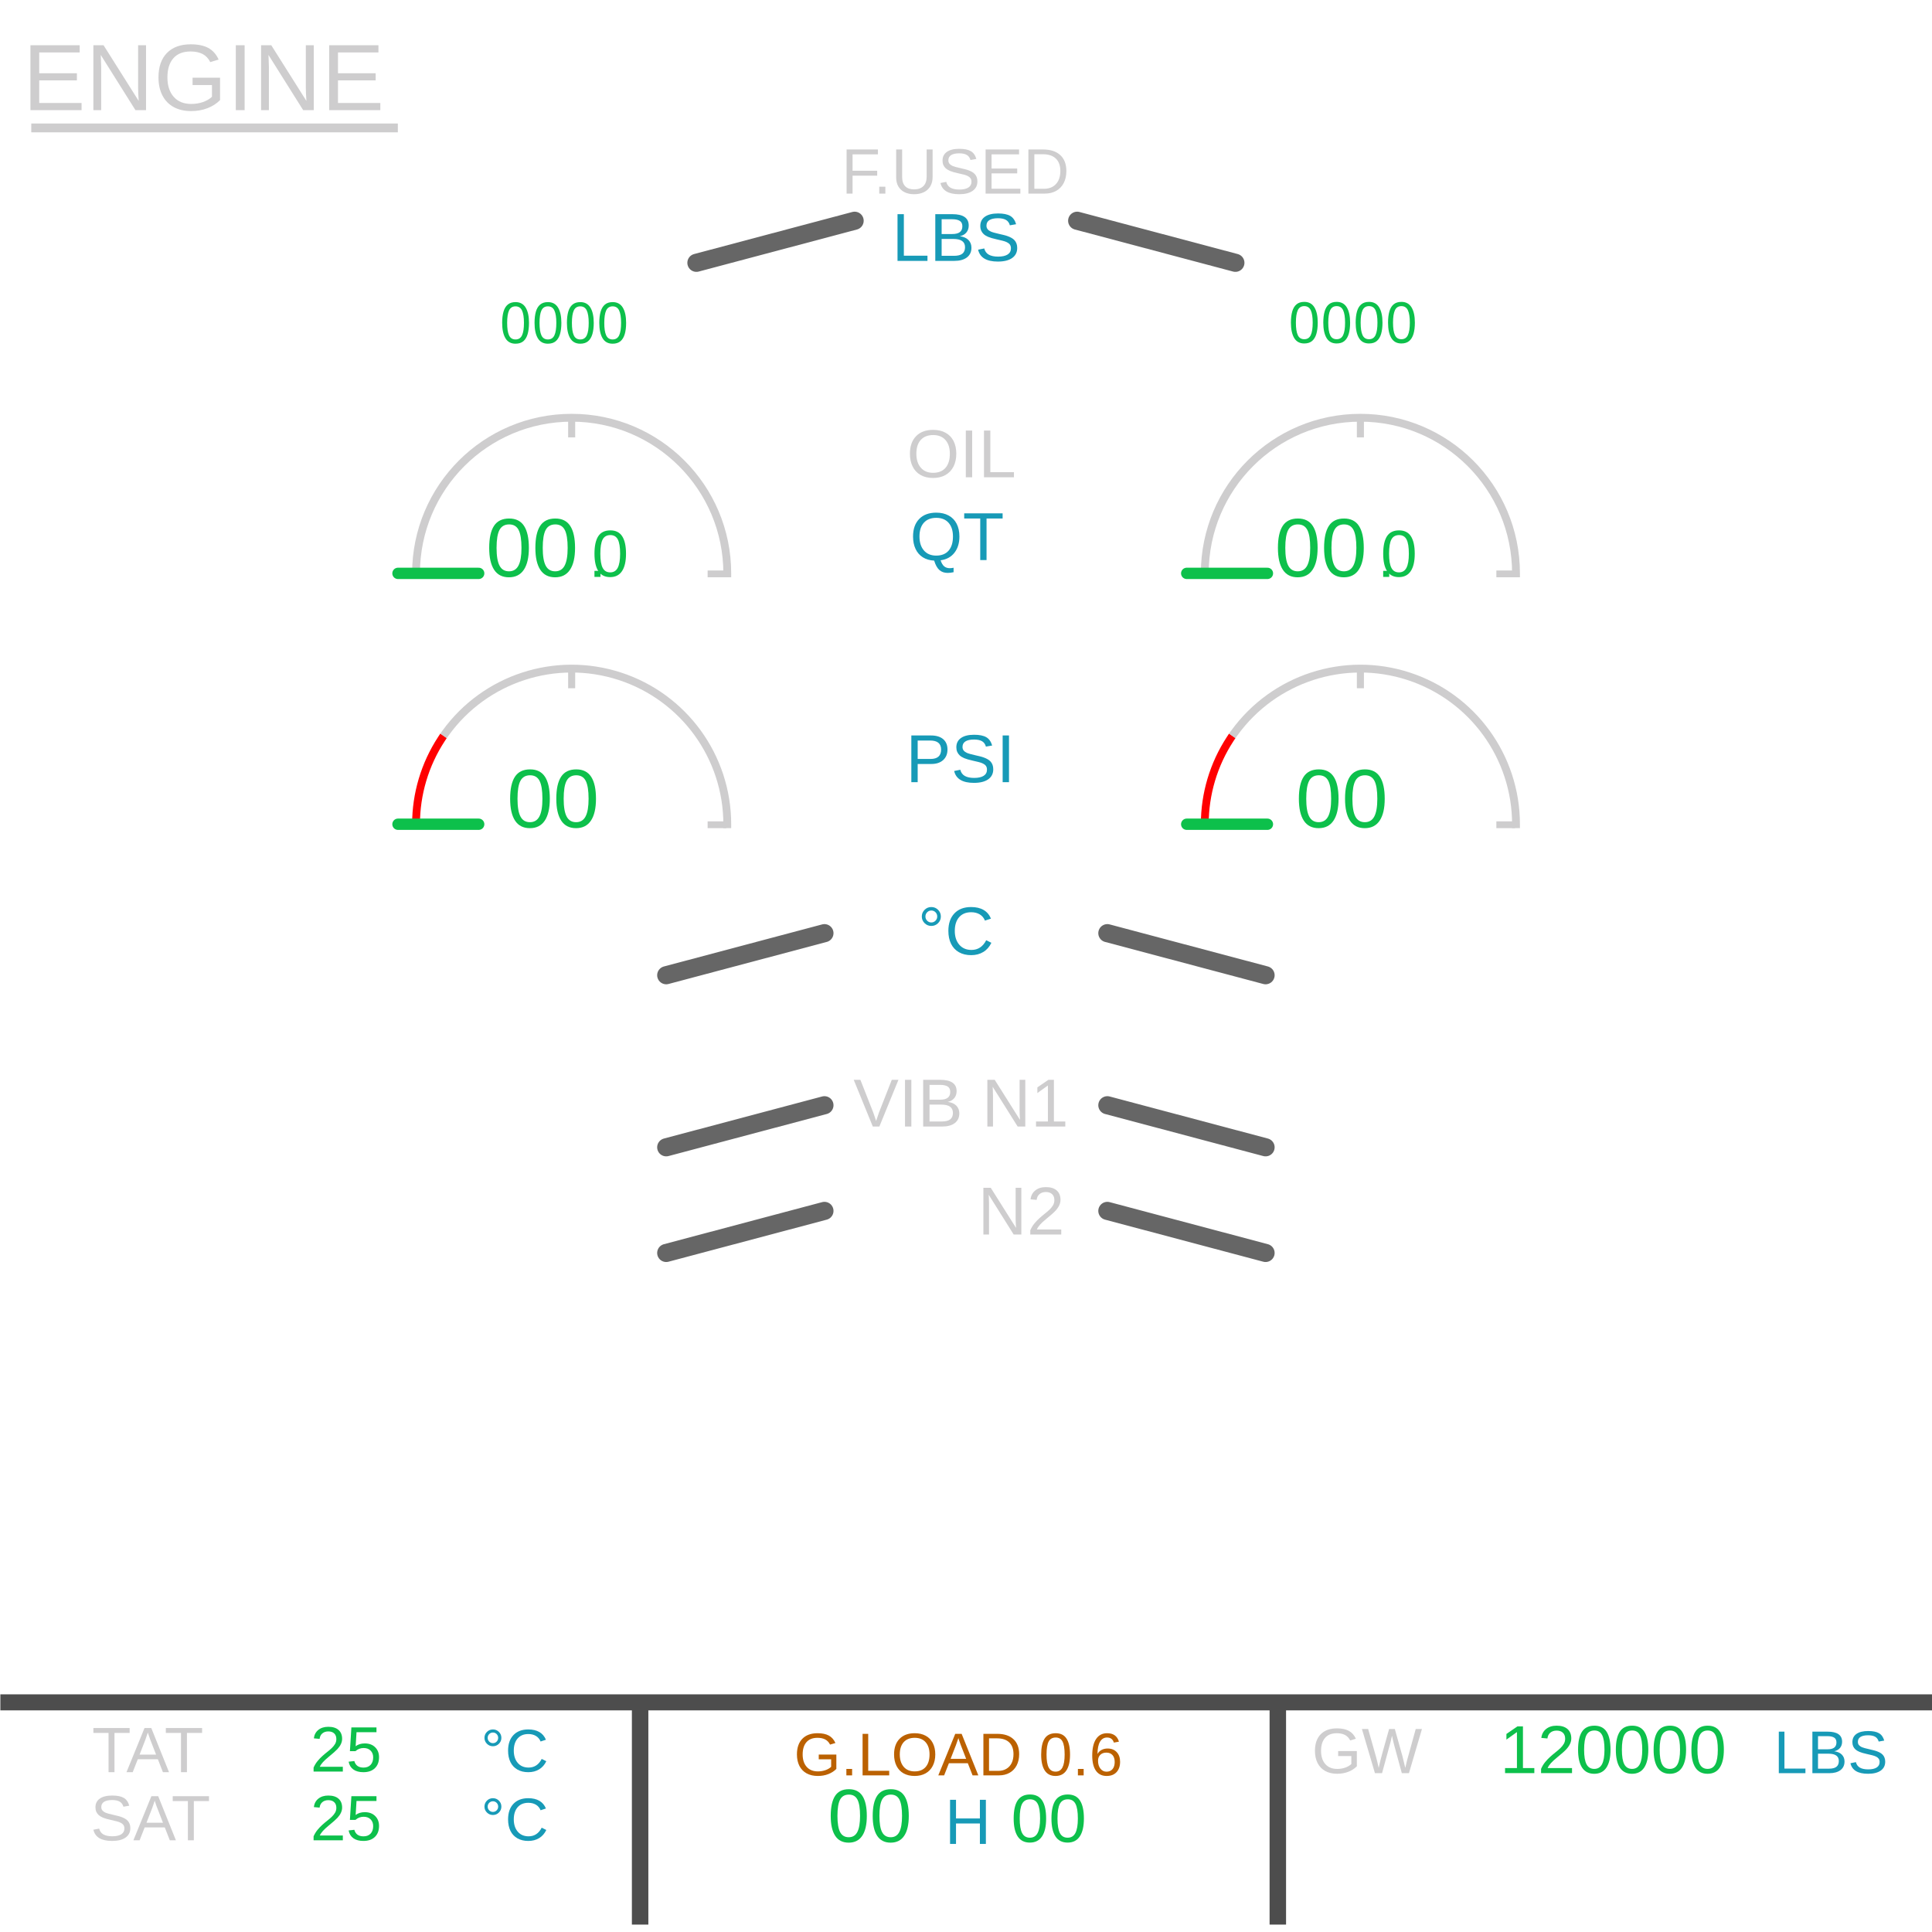
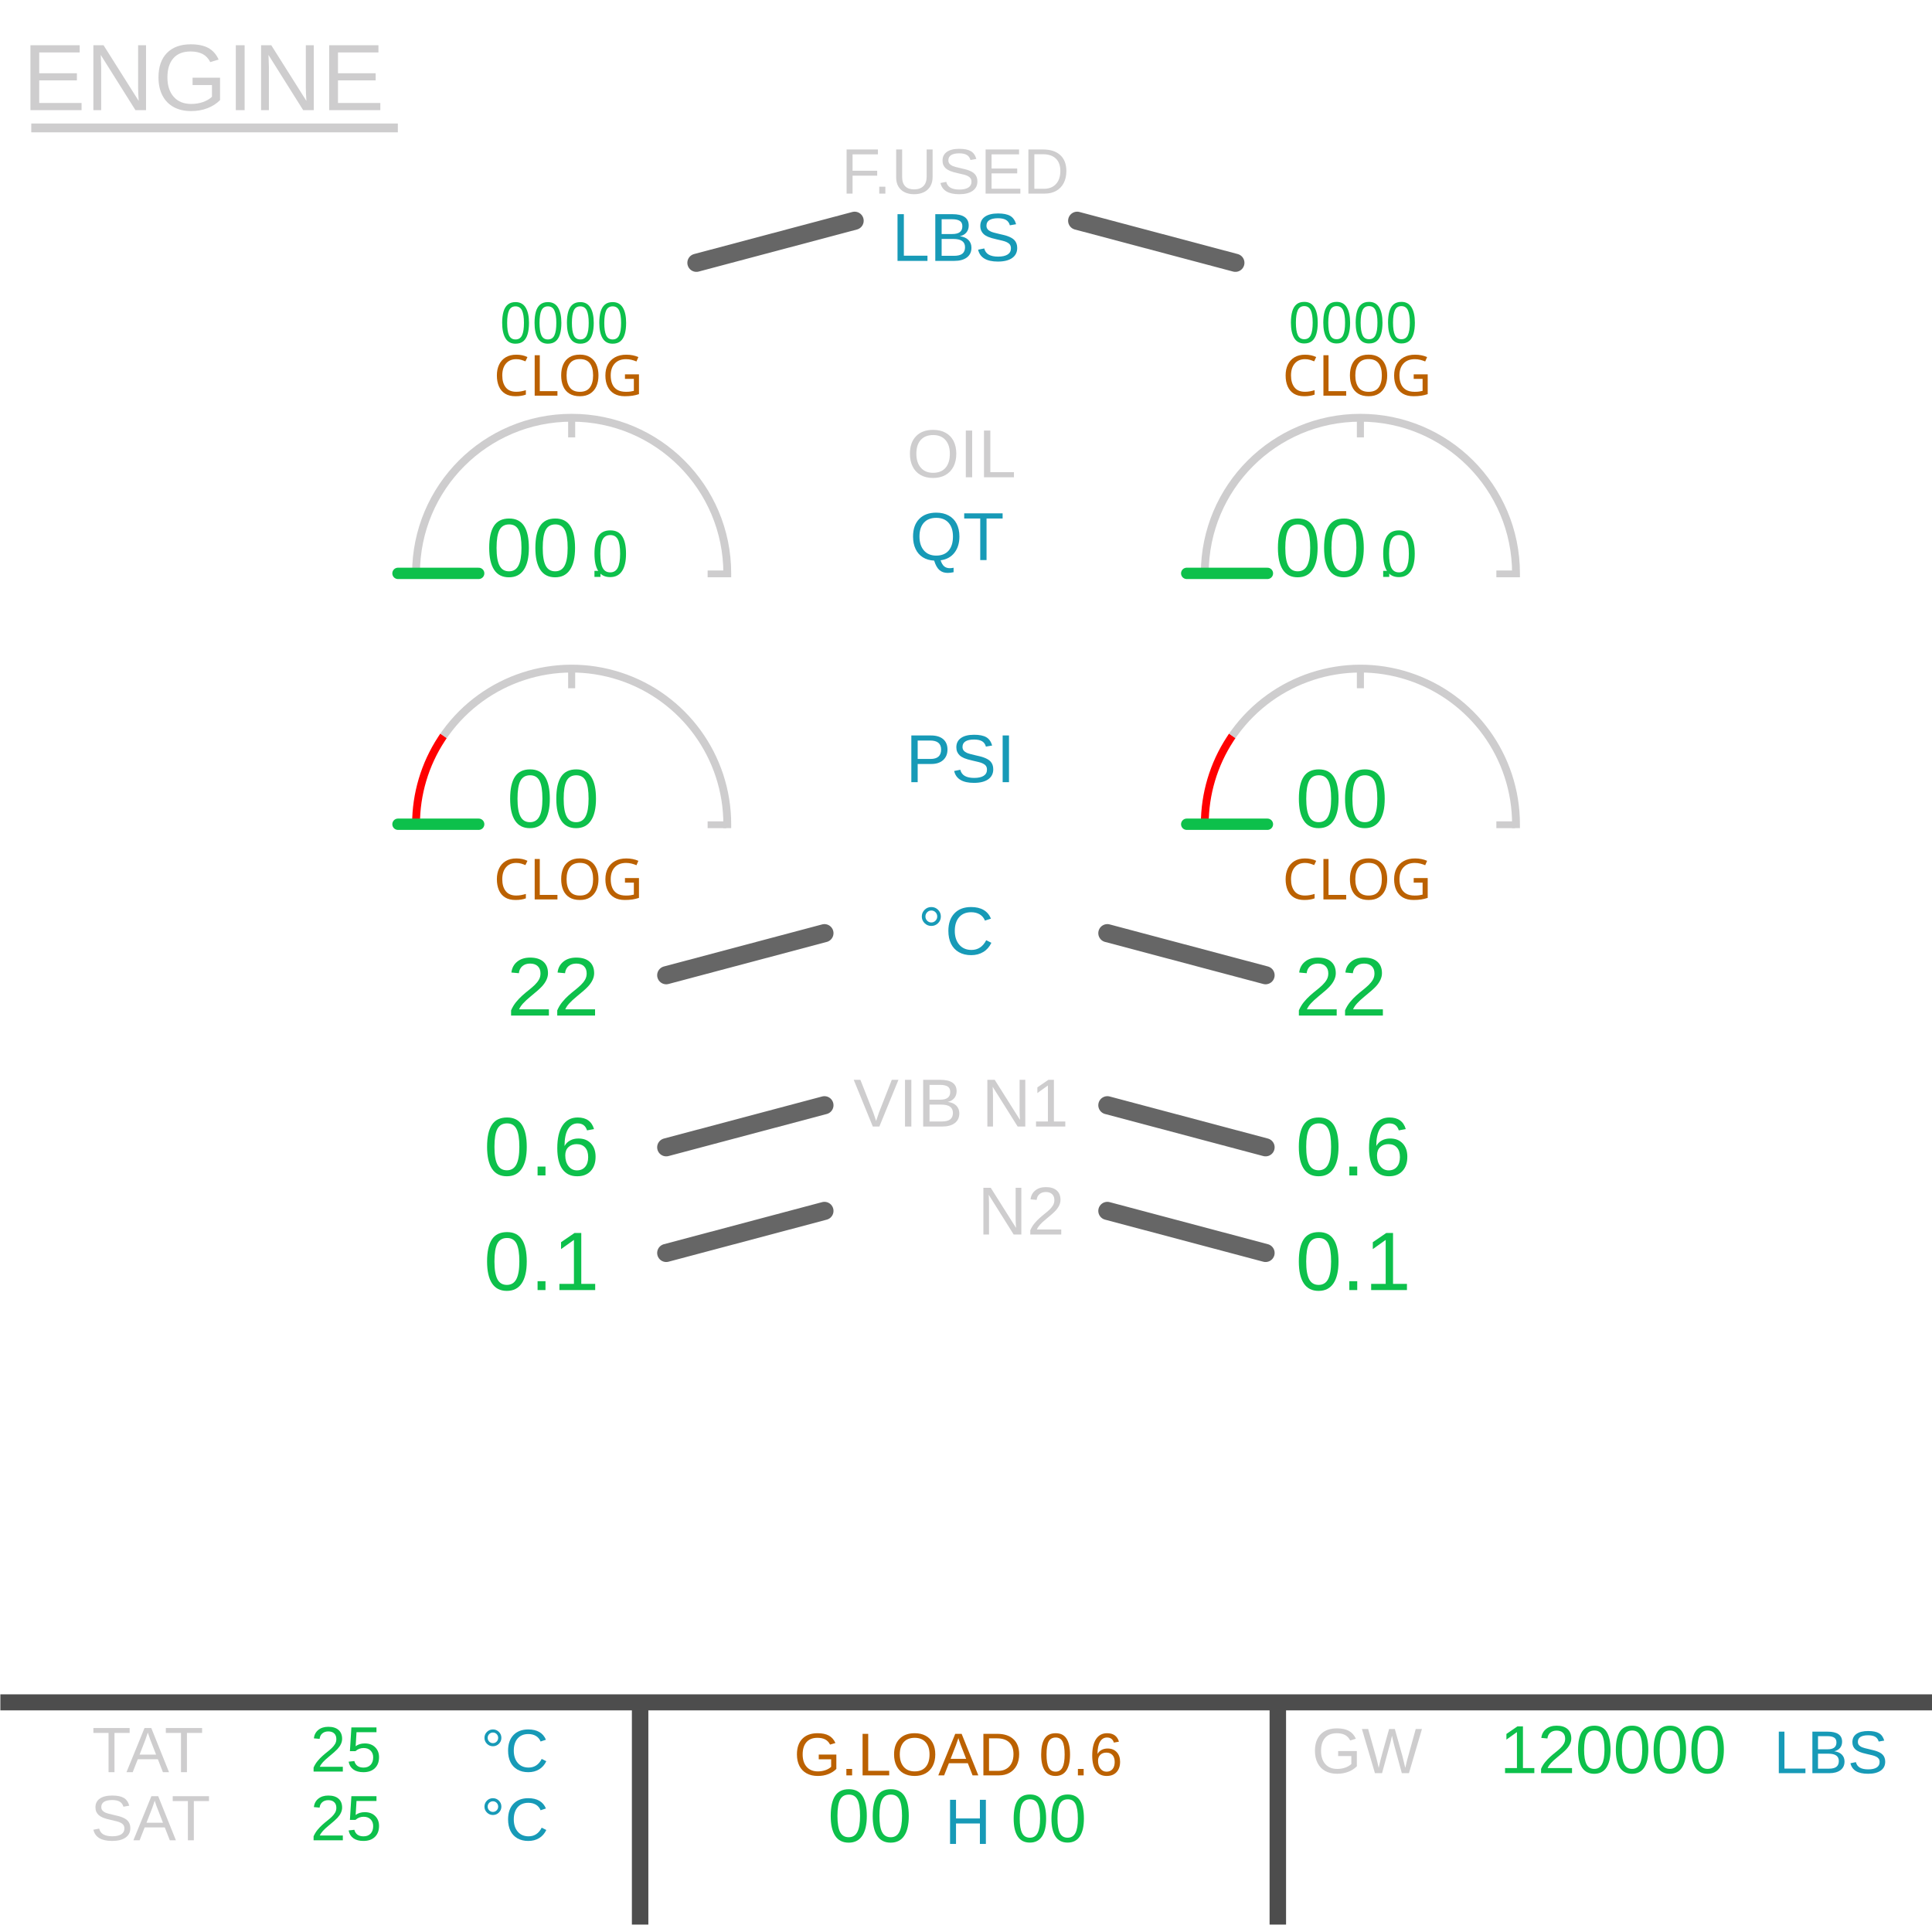
<svg xmlns="http://www.w3.org/2000/svg" width="1024pt" height="1024pt" viewBox="0 0 1024 1024" version="1.1" id="svg2">
  <defs id="defs373" />
  <g id="g913">
    <rect y="898.036" x="0.192" height="8.497" width="1023.902" id="rect3952" style="fill:#4d4d4d;fill-opacity:1" />
    <rect y="902.733" x="334.912" height="117.34" width="8.725" id="rect3956" style="fill:#4d4d4d;fill-opacity:1" />
    <rect style="fill:#4d4d4d;fill-opacity:1" id="rect4168" width="8.725" height="117.34" x="672.912" y="902.733" />
  </g>
  <text xml:space="preserve" style="font-style:normal;font-weight:normal;line-height:0%;font-family:'Liberation Sans';letter-spacing:0px;word-spacing:0px;fill:#179ab7;fill-opacity:1;stroke:none;stroke-width:1px;stroke-linecap:butt;stroke-linejoin:miter;stroke-opacity:1" x="500.752" y="977.318" id="text6232">
    <tspan id="tspan3726-1-4-5-7" x="500.752" y="977.318" style="font-style:normal;font-variant:normal;font-weight:normal;font-stretch:normal;font-size:34px;line-height:1.25;font-family:'Liberation Sans';-inkscape-font-specification:'Liberation Sans';fill:#179ab7;fill-opacity:1">H</tspan>
  </text>
  <text xml:space="preserve" style="font-style:normal;font-weight:normal;line-height:0%;font-family:'Liberation Sans';letter-spacing:0px;word-spacing:0px;fill:#179ab7;fill-opacity:1;stroke:none;stroke-width:1px;stroke-linecap:butt;stroke-linejoin:miter;stroke-opacity:1" x="254.868" y="938.986" id="text6233">
    <tspan id="tspan3726-1-4-5-3" x="254.868" y="938.986" style="font-style:normal;font-variant:normal;font-weight:normal;font-stretch:normal;font-size:32px;line-height:1.25;font-family:'Liberation Sans';-inkscape-font-specification:'Liberation Sans';fill:#179ab7;fill-opacity:1">°C</tspan>
  </text>
  <text xml:space="preserve" style="font-style:normal;font-weight:normal;line-height:0%;font-family:'Liberation Sans';letter-spacing:0px;word-spacing:0px;fill:#179ab7;fill-opacity:1;stroke:none;stroke-width:1px;stroke-linecap:butt;stroke-linejoin:miter;stroke-opacity:1" x="940.18" y="939.824" id="GW-weight-unit">
    <tspan id="tspan3726-1-4-5-7-7" x="940.18" y="939.824" style="font-style:normal;font-variant:normal;font-weight:normal;font-stretch:normal;font-size:32px;line-height:1.25;font-family:'Liberation Sans';-inkscape-font-specification:'Liberation Sans';fill:#179ab7;fill-opacity:1">LBS</tspan>
  </text>
  <text xml:space="preserve" style="font-style:normal;font-weight:normal;line-height:0%;font-family:'Liberation Sans';letter-spacing:0px;word-spacing:0px;fill:#000000;fill-opacity:1;stroke:none;stroke-width:1px;stroke-linecap:butt;stroke-linejoin:miter;stroke-opacity:1" x="695.25" y="939.804" id="text3912">
    <tspan id="tspan3914" x="695.25" y="939.804" style="font-style:normal;font-variant:normal;font-weight:normal;font-stretch:normal;font-size:34px;line-height:1.25;font-family:'Liberation Sans';-inkscape-font-specification:'Liberation Sans';fill:#cecdce">GW</tspan>
  </text>
  <text xml:space="preserve" style="font-style:normal;font-weight:normal;line-height:0%;font-family:'Liberation Sans';letter-spacing:0px;word-spacing:0px;fill:#000000;fill-opacity:1;stroke:none;stroke-width:1px;stroke-linecap:butt;stroke-linejoin:miter;stroke-opacity:1" x="48.732" y="939.298" id="text6235">
    <tspan id="tspan3914-9" x="48.732" y="939.298" style="font-style:normal;font-variant:normal;font-weight:normal;font-stretch:normal;font-size:34px;line-height:1.25;font-family:'Liberation Sans';-inkscape-font-specification:'Liberation Sans';fill:#cecdce">TAT</tspan>
  </text>
  <text xml:space="preserve" style="font-style:normal;font-weight:normal;line-height:0%;font-family:'Liberation Sans';letter-spacing:0px;word-spacing:0px;fill:#000000;fill-opacity:1;stroke:none;stroke-width:1px;stroke-linecap:butt;stroke-linejoin:miter;stroke-opacity:1" x="47.952" y="975.403" id="text6236">
    <tspan id="tspan3914-9-4" x="47.952" y="975.403" style="font-style:normal;font-variant:normal;font-weight:normal;font-stretch:normal;font-size:34px;line-height:1.25;font-family:'Liberation Sans';-inkscape-font-specification:'Liberation Sans';fill:#cecdce">SAT</tspan>
  </text>
  <text xml:space="preserve" style="font-style:normal;font-weight:normal;line-height:0%;font-family:'Liberation Sans';text-align:end;letter-spacing:0px;word-spacing:0px;text-anchor:end;fill:#000000;fill-opacity:1;stroke:none;stroke-width:1px;stroke-linecap:butt;stroke-linejoin:miter;stroke-opacity:1" x="212.326" y="938.966" id="TAT">
    <tspan id="tspan5151-5-7-1" x="212.326" y="938.966" style="font-style:normal;font-variant:normal;font-weight:normal;font-stretch:normal;font-size:34px;line-height:1.25;font-family:'Liberation Sans';-inkscape-font-specification:'Liberation Sans';text-align:end;text-anchor:end;fill:#0dc04b">25</tspan>
  </text>
  <text xml:space="preserve" style="font-style:normal;font-weight:normal;line-height:0%;font-family:'Liberation Sans';text-align:end;letter-spacing:0px;word-spacing:0px;text-anchor:end;fill:#000000;fill-opacity:1;stroke:none;stroke-width:1px;stroke-linecap:butt;stroke-linejoin:miter;stroke-opacity:1" x="212.326" y="975.404" id="SAT">
    <tspan id="tspan5151-5-7-1-0" x="212.326" y="975.404" style="font-style:normal;font-variant:normal;font-weight:normal;font-stretch:normal;font-size:34px;line-height:1.25;font-family:'Liberation Sans';-inkscape-font-specification:'Liberation Sans';text-align:end;text-anchor:end;fill:#0dc04b">25</tspan>
  </text>
  <text xml:space="preserve" style="font-style:normal;font-weight:normal;line-height:0%;font-family:'Liberation Sans';text-align:end;letter-spacing:0px;word-spacing:0px;text-anchor:end;fill:#000000;fill-opacity:1;stroke:none;stroke-width:1px;stroke-linecap:butt;stroke-linejoin:miter;stroke-opacity:1" x="925.09" y="939.785" id="GW">
    <tspan id="tspan5151-5-7-1-9" x="925.09" y="939.785" style="font-style:normal;font-variant:normal;font-weight:normal;font-stretch:normal;font-size:36px;line-height:1.25;font-family:'Liberation Sans';-inkscape-font-specification:'Liberation Sans';text-align:end;text-anchor:end;fill:#0dc04b">120000</tspan>
  </text>
  <text id="text4170" y="975.424" x="254.868" style="font-style:normal;font-weight:normal;line-height:0%;font-family:'Liberation Sans';letter-spacing:0px;word-spacing:0px;fill:#179ab7;fill-opacity:1;stroke:none;stroke-width:1px;stroke-linecap:butt;stroke-linejoin:miter;stroke-opacity:1" xml:space="preserve">
    <tspan style="font-style:normal;font-variant:normal;font-weight:normal;font-stretch:normal;font-size:32px;line-height:1.25;font-family:'Liberation Sans';-inkscape-font-specification:'Liberation Sans';fill:#179ab7;fill-opacity:1" y="975.424" x="254.868" id="tspan4172">°C</tspan>
  </text>
  <text id="UTCh" y="976.252" x="465.991" style="font-style:normal;font-weight:normal;line-height:0%;font-family:'Liberation Sans';text-align:center;letter-spacing:0px;word-spacing:0px;text-anchor:middle;fill:#000000;fill-opacity:1;stroke:none;stroke-width:1px;stroke-linecap:butt;stroke-linejoin:miter;stroke-opacity:1" xml:space="preserve">
    <tspan style="font-style:normal;font-variant:normal;font-weight:normal;font-stretch:normal;font-size:40px;line-height:1.25;font-family:'Liberation Sans';-inkscape-font-specification:'Liberation Sans';text-align:center;text-anchor:middle;fill:#0dc04b" y="976.252" x="465.991" id="tspan4176">00</tspan>
  </text>
  <text xml:space="preserve" style="font-style:normal;font-weight:normal;line-height:0%;font-family:'Liberation Sans';text-align:center;letter-spacing:0px;word-spacing:0px;text-anchor:middle;fill:#000000;fill-opacity:1;stroke:none;stroke-width:1px;stroke-linecap:butt;stroke-linejoin:miter;stroke-opacity:1" x="560.885" y="976.252" id="UTCm">
    <tspan id="tspan4180" x="560.885" y="976.252" style="font-style:normal;font-variant:normal;font-weight:normal;font-stretch:normal;font-size:36px;line-height:1.25;font-family:'Liberation Sans';-inkscape-font-specification:'Liberation Sans';text-align:center;text-anchor:middle;fill:#0dc04b">00</tspan>
  </text>
  <text xml:space="preserve" style="font-style:normal;font-weight:normal;line-height:0%;font-family:'Liberation Sans';text-align:center;letter-spacing:0px;word-spacing:0px;text-anchor:middle;fill:#000000;fill-opacity:1;stroke:none;stroke-width:1px;stroke-linecap:butt;stroke-linejoin:miter;stroke-opacity:1" x="512.932" y="940.985" id="GLoad">
    <tspan id="tspan861" x="512.932" y="940.985" style="font-style:normal;font-variant:normal;font-weight:normal;font-stretch:normal;font-size:32px;line-height:1.25;font-family:'Liberation Sans';-inkscape-font-specification:'Liberation Sans';text-align:center;text-anchor:middle;fill:#bb6100;fill-opacity:1">G.LOAD 0.6</tspan>
  </text>
  <text xml:space="preserve" style="font-style:normal;font-weight:normal;line-height:0%;font-family:'Liberation Sans';letter-spacing:0px;word-spacing:0px;fill:#000000;fill-opacity:1;stroke:none;stroke-width:1px;stroke-linecap:butt;stroke-linejoin:miter;stroke-opacity:1" x="112.878" y="58.393" id="PageTitleENG">
    <tspan id="tspan3716" x="112.878" y="58.393" style="font-style:normal;font-variant:normal;font-weight:normal;font-stretch:normal;font-size:50px;line-height:1.25;font-family:'Liberation Sans';-inkscape-font-specification:'Liberation Sans';text-align:center;text-anchor:middle;fill:#cecdce">ENGINE</tspan>
  </text>
  <rect style="fill:#cecdce;fill-opacity:1" id="PageTitleENG2" width="194.295" height="4.678" x="16.575" y="65.461" />
  <text xml:space="preserve" style="font-style:normal;font-weight:normal;line-height:0%;font-family:'Liberation Sans';letter-spacing:0px;word-spacing:0px;fill:#000000;fill-opacity:1;stroke:none;stroke-width:1px;stroke-linecap:butt;stroke-linejoin:miter;stroke-opacity:1" x="511.372" y="102.61" id="text3720">
    <tspan id="tspan3722" x="511.372" y="102.61" style="font-style:normal;font-variant:normal;font-weight:normal;font-stretch:normal;font-size:34px;line-height:1.25;font-family:'Liberation Sans';-inkscape-font-specification:'Liberation Sans';text-align:center;text-anchor:middle;fill:#cecdce">F.USED</tspan>
  </text>
  <text xml:space="preserve" style="font-style:normal;font-weight:normal;line-height:0%;font-family:'Liberation Sans';letter-spacing:0px;word-spacing:0px;fill:#179ab7;fill-opacity:1;stroke:none;stroke-width:1px;stroke-linecap:butt;stroke-linejoin:miter;stroke-opacity:1" x="511.772" y="138.278" id="Fused-weight-unit">
    <tspan id="tspan3734" x="511.772" y="138.278" style="font-style:normal;font-variant:normal;font-weight:normal;font-stretch:normal;font-size:36px;line-height:1.25;font-family:'Liberation Sans';-inkscape-font-specification:'Liberation Sans';text-align:center;text-anchor:middle;fill:#179ab7;fill-opacity:1">LBS</tspan>
  </text>
  <text xml:space="preserve" style="font-style:normal;font-weight:normal;line-height:0%;font-family:'Liberation Sans';letter-spacing:0px;word-spacing:0px;fill:#179ab7;fill-opacity:1;stroke:none;stroke-width:1px;stroke-linecap:butt;stroke-linejoin:miter;stroke-opacity:1" x="486.434" y="505.889" id="text4945">
    <tspan id="tspan3726-1-4-5-3-5" x="486.434" y="505.889" style="font-style:normal;font-variant:normal;font-weight:normal;font-stretch:normal;font-size:36px;line-height:1.25;font-family:'Liberation Sans';-inkscape-font-specification:'Liberation Sans';fill:#179ab7;fill-opacity:1">°C</tspan>
  </text>
  <text xml:space="preserve" style="font-style:normal;font-weight:normal;line-height:0%;font-family:'Liberation Sans';letter-spacing:0px;word-spacing:0px;fill:#16699a;fill-opacity:1;stroke:none;stroke-width:1px;stroke-linecap:butt;stroke-linejoin:miter;stroke-opacity:1" x="514.361" y="597.088" id="text5432">
    <tspan id="tspan3726-1-4-5-3-5-2" x="514.361" y="597.088" style="font-style:normal;font-variant:normal;font-weight:normal;font-stretch:normal;font-size:36px;line-height:1.25;font-family:'Liberation Sans';-inkscape-font-specification:'Liberation Sans';text-align:center;text-anchor:middle;fill:#cecdce">VIB N1</tspan>
  </text>
  <text xml:space="preserve" style="font-style:normal;font-weight:normal;line-height:0%;font-family:'Liberation Sans';text-align:end;letter-spacing:0px;word-spacing:0px;text-anchor:end;fill:#000000;fill-opacity:1;stroke:none;stroke-width:1px;stroke-linecap:butt;stroke-linejoin:miter;stroke-opacity:1" x="546.273" y="654.329" id="text4425">
    <tspan id="tspan4427" x="546.273" y="654.329" style="font-size:36px;line-height:1.25;text-align:center;text-anchor:middle;fill:#cecdce">N2</tspan>
  </text>
  <text xml:space="preserve" style="font-style:normal;font-weight:normal;line-height:0%;font-family:'Liberation Sans';letter-spacing:0px;word-spacing:0px;fill:#179ab7;fill-opacity:1;stroke:none;stroke-width:1px;stroke-linecap:butt;stroke-linejoin:miter;stroke-opacity:1" x="480.076" y="414.577" id="text5112">
    <tspan id="tspan3726-1-4-5-3-5-9" x="480.076" y="414.577" style="font-style:normal;font-variant:normal;font-weight:normal;font-stretch:normal;font-size:36px;line-height:1.25;font-family:'Liberation Sans';-inkscape-font-specification:'Liberation Sans';fill:#179ab7;fill-opacity:1">PSI</tspan>
  </text>
-   <text xml:space="preserve" style="font-style:normal;font-weight:normal;line-height:0%;font-family:'Liberation Sans';letter-spacing:0px;word-spacing:0px;fill:#179ab7;fill-opacity:1;stroke:none;stroke-width:1px;stroke-linecap:butt;stroke-linejoin:miter;stroke-opacity:1" x="482.232" y="296.856" id="text4949">
+   <text xml:space="preserve" style="font-style:normal;font-weight:normal;line-height:0%;font-family:'Liberation Sans';letter-spacing:0px;word-spacing:0px;fill:#179ab7;fill-opacity:1;stroke:none;stroke-width:1px;stroke-linecap:butt;stroke-linejoin:miter;stroke-opacity:1" x="482.232" y="296.856" id="Fused-oil-unit">
    <tspan id="tspan3726-1-4-5-3-5-9-4" x="482.232" y="296.856" style="font-style:normal;font-variant:normal;font-weight:normal;font-stretch:normal;font-size:36px;line-height:1.25;font-family:'Liberation Sans';-inkscape-font-specification:'Liberation Sans';fill:#179ab7;fill-opacity:1">QT</tspan>
  </text>
  <text xml:space="preserve" style="font-style:normal;font-weight:normal;line-height:0%;font-family:'Liberation Sans';text-align:center;letter-spacing:0px;word-spacing:0px;text-anchor:middle;fill:#000000;fill-opacity:1;stroke:none;stroke-width:1px;stroke-linecap:butt;stroke-linejoin:miter;stroke-opacity:1" x="500" y="284" id="text4476">
-     <tspan id="tspan4478" x="505.625" y="284" style="font-size:32px;line-height:1.25"> </tspan>
+     <tspan id="tspan4478" x="504.438" y="284" style="font-size:32px;line-height:1.25"> </tspan>
  </text>
  <text xml:space="preserve" style="font-style:normal;font-weight:normal;line-height:0%;font-family:'Liberation Sans';letter-spacing:0px;word-spacing:0px;fill:#16699a;fill-opacity:1;stroke:none;stroke-width:1px;stroke-linecap:butt;stroke-linejoin:miter;stroke-opacity:1" x="480.577" y="252.976" id="text5116">
    <tspan id="tspan3726-1-4-5-3-5-9-4-4" x="480.577" y="252.976" style="font-style:normal;font-variant:normal;font-weight:normal;font-stretch:normal;font-size:36px;line-height:1.25;font-family:'Liberation Sans';-inkscape-font-specification:'Liberation Sans';fill:#cecdce">OIL</tspan>
  </text>
  <text xml:space="preserve" style="font-style:normal;font-weight:normal;line-height:0%;font-family:'Liberation Sans';text-align:end;letter-spacing:0px;word-spacing:0px;text-anchor:end;fill:#000000;fill-opacity:1;stroke:none;stroke-width:1px;stroke-linecap:butt;stroke-linejoin:miter;stroke-opacity:1" x="316.509" y="305.543" id="OilQT1">
    <tspan id="tspan5151-5" x="316.509" y="305.543" style="font-style:normal;font-variant:normal;font-weight:normal;font-stretch:normal;font-size:44px;line-height:1.25;font-family:'Liberation Sans';-inkscape-font-specification:'Liberation Sans';text-align:end;text-anchor:end;fill:#0dc04b">00</tspan>
  </text>
  <text id="OilQT1-decimal" y="305.543" x="328.44" style="font-style:normal;font-weight:normal;line-height:0%;font-family:'Liberation Sans';text-align:end;letter-spacing:0px;word-spacing:0px;text-anchor:end;fill:#000000;fill-opacity:1;stroke:none;stroke-width:1px;stroke-linecap:butt;stroke-linejoin:miter;stroke-opacity:1" xml:space="preserve">
    <tspan style="font-style:normal;font-variant:normal;font-weight:normal;font-stretch:normal;font-size:35px;line-height:1.25;font-family:'Liberation Sans';-inkscape-font-specification:'Liberation Sans';text-align:center;text-anchor:middle;fill:#0dc04b" y="305.543" x="328.44" id="tspan4640">0</tspan>
  </text>
  <rect style="color:#000000;clip-rule:nonzero;display:inline;overflow:visible;visibility:visible;opacity:1;isolation:auto;mix-blend-mode:normal;color-interpolation:sRGB;color-interpolation-filters:linearRGB;solid-color:#000000;solid-opacity:1;fill:#0dc04b;fill-opacity:1;fill-rule:nonzero;stroke:none;stroke-width:6.25;stroke-linecap:butt;stroke-linejoin:miter;stroke-miterlimit:4;stroke-dasharray:none;stroke-dashoffset:0;stroke-opacity:1;color-rendering:auto;image-rendering:auto;shape-rendering:auto;text-rendering:auto;enable-background:accumulate" id="rect4642" width="3.2" height="3.2" x="315.074" y="302.57" />
  <text xml:space="preserve" style="font-style:normal;font-weight:normal;line-height:0%;font-family:'Liberation Sans';text-align:end;letter-spacing:0px;word-spacing:0px;text-anchor:end;fill:#000000;fill-opacity:1;stroke:none;stroke-width:1px;stroke-linecap:butt;stroke-linejoin:miter;stroke-opacity:1" x="327.609" y="438.507" id="OilPSI1">
    <tspan id="tspan5151-5-8" x="327.609" y="438.507" style="font-style:normal;font-variant:normal;font-weight:normal;font-stretch:normal;font-size:44px;line-height:1.25;font-family:'Liberation Sans';-inkscape-font-specification:'Liberation Sans';text-align:end;text-anchor:end;fill:#0dc04b">00</tspan>
  </text>
  <text id="OilQT2" y="305.543" x="734.554" style="font-style:normal;font-weight:normal;line-height:0%;font-family:'Liberation Sans';text-align:end;letter-spacing:0px;word-spacing:0px;text-anchor:end;fill:#000000;fill-opacity:1;stroke:none;stroke-width:1px;stroke-linecap:butt;stroke-linejoin:miter;stroke-opacity:1" xml:space="preserve">
    <tspan style="font-style:normal;font-variant:normal;font-weight:normal;font-stretch:normal;font-size:44px;line-height:1.25;font-family:'Liberation Sans';-inkscape-font-specification:'Liberation Sans';text-align:end;text-anchor:end;fill:#0dc04b" y="305.543" x="734.554" id="tspan4799">00</tspan>
  </text>
  <text xml:space="preserve" style="font-style:normal;font-weight:normal;line-height:0%;font-family:'Liberation Sans';text-align:end;letter-spacing:0px;word-spacing:0px;text-anchor:end;fill:#000000;fill-opacity:1;stroke:none;stroke-width:1px;stroke-linecap:butt;stroke-linejoin:miter;stroke-opacity:1" x="746.484" y="305.543" id="OilQT2-decimal">
    <tspan id="tspan4803" x="746.484" y="305.543" style="font-style:normal;font-variant:normal;font-weight:normal;font-stretch:normal;font-size:35px;line-height:1.25;font-family:'Liberation Sans';-inkscape-font-specification:'Liberation Sans';text-align:center;text-anchor:middle;fill:#0dc04b">0</tspan>
  </text>
  <rect y="302.57" x="733.118" height="3.2" width="3.2" id="rect4805" style="color:#000000;clip-rule:nonzero;display:inline;overflow:visible;visibility:visible;opacity:1;isolation:auto;mix-blend-mode:normal;color-interpolation:sRGB;color-interpolation-filters:linearRGB;solid-color:#000000;solid-opacity:1;fill:#0dc04b;fill-opacity:1;fill-rule:nonzero;stroke:none;stroke-width:6.25;stroke-linecap:butt;stroke-linejoin:miter;stroke-miterlimit:4;stroke-dasharray:none;stroke-dashoffset:0;stroke-opacity:1;color-rendering:auto;image-rendering:auto;shape-rendering:auto;text-rendering:auto;enable-background:accumulate" />
  <text id="OilPSI2" y="438.507" x="745.653" style="font-style:normal;font-weight:normal;line-height:0%;font-family:'Liberation Sans';text-align:end;letter-spacing:0px;word-spacing:0px;text-anchor:end;fill:#000000;fill-opacity:1;stroke:none;stroke-width:1px;stroke-linecap:butt;stroke-linejoin:miter;stroke-opacity:1" xml:space="preserve">
    <tspan style="font-style:normal;font-variant:normal;font-weight:normal;font-stretch:normal;font-size:44px;line-height:1.25;font-family:'Liberation Sans';-inkscape-font-specification:'Liberation Sans';text-align:end;text-anchor:end;fill:#0dc04b" y="438.507" x="745.653" id="tspan4809">00</tspan>
  </text>
  <path style="fill:#999999;fill-opacity:1;fill-rule:evenodd;stroke:#666666;stroke-width:9.6;stroke-linecap:round;stroke-linejoin:miter;stroke-miterlimit:4;stroke-dasharray:none;stroke-opacity:1" d="m 369.11,139.292 83.863,-22.293" id="path4228" />
  <path id="path4230" d="m 654.781,139.292 -83.863,-22.293" style="fill:#999999;fill-opacity:1;fill-rule:evenodd;stroke:#666666;stroke-width:9.6;stroke-linecap:round;stroke-linejoin:miter;stroke-miterlimit:4;stroke-dasharray:none;stroke-opacity:1" />
  <path id="path4232" d="m 353.11,608.092 83.863,-22.293" style="fill:#999999;fill-opacity:1;fill-rule:evenodd;stroke:#666666;stroke-width:9.6;stroke-linecap:round;stroke-linejoin:miter;stroke-miterlimit:4;stroke-dasharray:none;stroke-opacity:1" />
  <path style="fill:#999999;fill-opacity:1;fill-rule:evenodd;stroke:#666666;stroke-width:9.6;stroke-linecap:round;stroke-linejoin:miter;stroke-miterlimit:4;stroke-dasharray:none;stroke-opacity:1" d="m 670.781,608.092 -83.863,-22.293" id="path4234" />
  <path style="fill:#999999;fill-opacity:1;fill-rule:evenodd;stroke:#666666;stroke-width:9.6;stroke-linecap:round;stroke-linejoin:miter;stroke-miterlimit:4;stroke-dasharray:none;stroke-opacity:1" d="m 353.11,664.092 83.863,-22.293" id="path4236" />
  <path id="path4238" d="m 670.781,664.092 -83.863,-22.293" style="fill:#999999;fill-opacity:1;fill-rule:evenodd;stroke:#666666;stroke-width:9.6;stroke-linecap:round;stroke-linejoin:miter;stroke-miterlimit:4;stroke-dasharray:none;stroke-opacity:1" />
  <path id="path4240" d="m 353.11,516.892 83.863,-22.293" style="fill:#999999;fill-opacity:1;fill-rule:evenodd;stroke:#666666;stroke-width:9.6;stroke-linecap:round;stroke-linejoin:miter;stroke-miterlimit:4;stroke-dasharray:none;stroke-opacity:1" />
  <path style="fill:#999999;fill-opacity:1;fill-rule:evenodd;stroke:#666666;stroke-width:9.6;stroke-linecap:round;stroke-linejoin:miter;stroke-miterlimit:4;stroke-dasharray:none;stroke-opacity:1" d="m 670.781,516.892 -83.863,-22.293" id="path4242" />
  <path style="fill:none;fill-opacity:1;fill-rule:nonzero;stroke:#cecdce;stroke-width:4.153;stroke-linecap:square;stroke-linejoin:miter;stroke-miterlimit:4;stroke-dasharray:none;stroke-opacity:1;paint-order:fill markers stroke" d="m 220.508,303.896 c 0,-45.553 36.928,-82.482 82.482,-82.482 45.553,0 82.482,36.928 82.482,82.482" id="OilQT1-scale" />
  <g id="OilQT1-scaletick" transform="matrix(1.0382,0,0,1.0382,-21.39304,-49.17481)" style="stroke:#cecdce;stroke-opacity:1">
    <path id="path4328" d="m 312.448,261.185 0,9.476" style="fill:none;stroke:#cecdce;stroke-width:3.6;stroke-linecap:butt;stroke-linejoin:miter;stroke-miterlimit:4;stroke-dasharray:none;stroke-opacity:1" />
    <path style="fill:none;stroke:#cecdce;stroke-width:3.6;stroke-linecap:butt;stroke-linejoin:miter;stroke-miterlimit:4;stroke-dasharray:none;stroke-opacity:1" d="m 233.556,340.277 9.476,0" id="path4336" />
    <path style="fill:none;stroke:#cecdce;stroke-width:3.468;stroke-linecap:butt;stroke-linejoin:miter;stroke-miterlimit:4;stroke-dasharray:none;stroke-opacity:1" d="m 391.339,340.344 -9.476,0" id="path4338" />
  </g>
  <path id="OilQT1-needle" d="m 210.935,303.897 42.779,0" style="fill:#001104;fill-opacity:0.329;stroke:#0dc04b;stroke-width:6;stroke-linecap:round;stroke-linejoin:miter;stroke-miterlimit:4;stroke-dasharray:none;stroke-opacity:1" />
  <path style="fill:none;fill-opacity:1;fill-rule:nonzero;stroke:#cecdce;stroke-width:4.153;stroke-linecap:square;stroke-linejoin:miter;stroke-miterlimit:4;stroke-dasharray:none;stroke-opacity:1;paint-order:fill markers stroke" d="m 638.556,303.896 c 0,-45.553 36.928,-82.482 82.482,-82.482 45.553,0 82.482,36.928 82.482,82.482" id="OilQT2-scale" />
  <g style="stroke:#cecdce;stroke-opacity:1" transform="matrix(1.0382,0,0,1.0382,396.6542,-49.17481)" id="OilQT2-scaletick">
    <path style="fill:none;stroke:#cecdce;stroke-width:3.6;stroke-linecap:butt;stroke-linejoin:miter;stroke-miterlimit:4;stroke-dasharray:none;stroke-opacity:1" d="m 312.448,261.185 0,9.476" id="path4224" />
    <path id="path4226" d="m 233.556,340.277 9.476,0" style="fill:none;stroke:#cecdce;stroke-width:3.6;stroke-linecap:butt;stroke-linejoin:miter;stroke-miterlimit:4;stroke-dasharray:none;stroke-opacity:1" />
    <path id="path4229" d="m 391.339,340.344 -9.476,0" style="fill:none;stroke:#cecdce;stroke-width:3.468;stroke-linecap:butt;stroke-linejoin:miter;stroke-miterlimit:4;stroke-dasharray:none;stroke-opacity:1" />
  </g>
  <path style="fill:#001104;fill-opacity:0.329;stroke:#0dc04b;stroke-width:6;stroke-linecap:round;stroke-linejoin:miter;stroke-miterlimit:4;stroke-dasharray:none;stroke-opacity:1" d="m 628.982,303.897 42.779,0" id="OilQT2-needle" />
  <path style="fill:none;fill-opacity:1;fill-rule:nonzero;stroke:#ff0000;stroke-width:4.153;stroke-linecap:square;stroke-linejoin:miter;stroke-miterlimit:4;stroke-dasharray:none;stroke-opacity:1;paint-order:fill markers stroke" d="m 220.508,436.86 c 0,-16.037 4.675,-31.725 13.452,-45.146" id="OilPSI1-scale2" />
  <path style="fill:none;fill-opacity:1;fill-rule:nonzero;stroke:#cecdce;stroke-width:4.153;stroke-linecap:square;stroke-linejoin:miter;stroke-miterlimit:4;stroke-dasharray:none;stroke-opacity:1;paint-order:fill markers stroke" d="m 236.261,388.379 c 21.003,-28.909 58.233,-41.005 92.217,-29.963 33.984,11.042 56.993,42.712 56.993,78.445" id="OilPSI1-scale" />
  <g style="stroke:#cecdce;stroke-opacity:1" transform="matrix(1.0382,0,0,1.0382,-21.39304,83.78922)" id="OilPSI1-scaletick">
    <path style="fill:none;stroke:#cecdce;stroke-width:3.6;stroke-linecap:butt;stroke-linejoin:miter;stroke-miterlimit:4;stroke-dasharray:none;stroke-opacity:1" d="m 312.448,261.185 0,9.476" id="path4237" />
    <path id="path4239" d="m 233.556,340.277 9.476,0" style="fill:none;stroke:#ff0000;stroke-width:3.6;stroke-linecap:butt;stroke-linejoin:miter;stroke-miterlimit:4;stroke-dasharray:none;stroke-opacity:1" />
    <path id="path4241" d="m 391.339,340.344 -9.476,0" style="fill:none;stroke:#cecdce;stroke-width:3.468;stroke-linecap:butt;stroke-linejoin:miter;stroke-miterlimit:4;stroke-dasharray:none;stroke-opacity:1" />
  </g>
  <path style="fill:#001104;fill-opacity:0.329;stroke:#0dc04b;stroke-width:6;stroke-linecap:round;stroke-linejoin:miter;stroke-miterlimit:4;stroke-dasharray:none;stroke-opacity:1" d="m 210.935,436.861 42.779,0" id="OilPSI1-needle" />
  <path style="fill:none;fill-opacity:1;fill-rule:nonzero;stroke:#ff0000;stroke-width:4.153;stroke-linecap:square;stroke-linejoin:miter;stroke-miterlimit:4;stroke-dasharray:none;stroke-opacity:1;paint-order:fill markers stroke" d="m 638.556,436.86 c 0,-16.037 4.675,-31.725 13.452,-45.146" id="OilPSI2-scale2" />
  <path style="fill:none;fill-opacity:1;fill-rule:nonzero;stroke:#cecdce;stroke-width:4.153;stroke-linecap:square;stroke-linejoin:miter;stroke-miterlimit:4;stroke-dasharray:none;stroke-opacity:1;paint-order:fill markers stroke" d="m 654.308,388.379 c 21.003,-28.909 58.233,-41.005 92.217,-29.963 33.984,11.042 56.993,42.712 56.993,78.445" id="OilPSI2-scale" />
  <g id="OilPSI2-scaletick" transform="matrix(1.0382,0,0,1.0382,396.6542,83.78922)" style="stroke:#cecdce;stroke-opacity:1">
    <path id="path4255" d="m 312.448,261.185 0,9.476" style="fill:none;stroke:#cecdce;stroke-width:3.6;stroke-linecap:butt;stroke-linejoin:miter;stroke-miterlimit:4;stroke-dasharray:none;stroke-opacity:1" />
    <path style="fill:none;stroke:#ff0000;stroke-width:3.6;stroke-linecap:butt;stroke-linejoin:miter;stroke-miterlimit:4;stroke-dasharray:none;stroke-opacity:1" d="m 233.556,340.277 9.476,0" id="path4257" />
    <path style="fill:none;stroke:#cecdce;stroke-width:3.468;stroke-linecap:butt;stroke-linejoin:miter;stroke-miterlimit:4;stroke-dasharray:none;stroke-opacity:1" d="m 391.339,340.344 -9.476,0" id="path4259" />
  </g>
  <path id="OilPSI2-needle" d="m 628.982,436.861 42.779,0" style="fill:#001104;fill-opacity:0.329;stroke:#0dc04b;stroke-width:6;stroke-linecap:round;stroke-linejoin:miter;stroke-miterlimit:4;stroke-dasharray:none;stroke-opacity:1" />
-   <text xml:space="preserve" style="font-style:normal;font-weight:normal;font-size:12px;line-height:0%;font-family:sans-serif;letter-spacing:0px;word-spacing:0px;fill:#0dc04b;fill-opacity:1;stroke:none;stroke-width:0.75" x="264.691" y="181.873" id="FUEL-used-1">
+   <text xml:space="preserve" style="font-style:normal;font-weight:normal;font-size:12px;line-height:0%;font-family:sans-serif;letter-spacing:0px;word-spacing:0px;fill:#0dc04b;fill-opacity:1;stroke:none;stroke-width:0.75" x="264.691" y="181.873" id="FUEL-used-1" transform="scale(1.000002,0.9999975)">
    <tspan id="tspan5830-5-2" x="264.691" y="181.873" style="font-size:30px;line-height:1.25;fill:#0dc04b;fill-opacity:1;stroke-width:0.75">0000</tspan>
  </text>
-   <text xml:space="preserve" style="font-style:normal;font-weight:normal;font-size:12px;line-height:0%;font-family:sans-serif;letter-spacing:0px;word-spacing:0px;fill:#0dc04b;fill-opacity:1;stroke:none;stroke-width:0.75" x="682.742" y="181.749" id="FUEL-used-2">
+   <text xml:space="preserve" style="font-style:normal;font-weight:normal;line-height:0%;font-family:sans-serif;letter-spacing:0px;word-spacing:0px;fill:#0dc04b;fill-opacity:1;stroke:none;stroke-width:0.75" x="682.742" y="181.749" id="FUEL-used-2">
    <tspan id="tspan5830" x="682.742" y="181.749" style="font-size:30px;line-height:1.25;fill:#0dc04b;fill-opacity:1;stroke-width:0.75">0000</tspan>
  </text>
+   <text xml:space="preserve" style="font-style:normal;font-weight:normal;font-size:12px;line-height:0%;font-family:sans-serif;letter-spacing:0px;word-spacing:0px;fill:#bb6100;fill-opacity:1;stroke:none;stroke-width:0.75" x="679.579" y="209.711" id="FUEL-clog-2" transform="scale(0.9999988,1.000001)">
+     <tspan id="tspan5830-2" x="679.579" y="209.711" style="font-size:30px;line-height:1.25;fill:#bb6100;fill-opacity:1;stroke-width:0.75">CLOG</tspan>
+   </text>
+   <text transform="scale(0.9999988,1.000001)" id="FUEL-clog-1" y="209.711" x="261.528" style="font-style:normal;font-weight:normal;font-size:12px;line-height:0%;font-family:sans-serif;letter-spacing:0px;word-spacing:0px;fill:#bb6100;fill-opacity:1;stroke:none;stroke-width:0.75" xml:space="preserve">
+     <tspan style="font-size:30px;line-height:1.25;fill:#bb6100;fill-opacity:1;stroke-width:0.75" y="209.711" x="261.528" id="tspan933">CLOG</tspan>
+   </text>
+   <text transform="scale(0.9999988,1.000001)" id="OIL-clog-2" y="476.71" x="679.579" style="font-style:normal;font-weight:normal;font-size:12px;line-height:0%;font-family:sans-serif;letter-spacing:0px;word-spacing:0px;fill:#bb6100;fill-opacity:1;stroke:none;stroke-width:0.75" xml:space="preserve">
+     <tspan style="font-size:30px;line-height:1.25;fill:#bb6100;fill-opacity:1;stroke-width:0.75" y="476.71" x="679.579" id="tspan937">CLOG</tspan>
+   </text>
+   <text xml:space="preserve" style="font-style:normal;font-weight:normal;font-size:12px;line-height:0%;font-family:sans-serif;letter-spacing:0px;word-spacing:0px;fill:#bb6100;fill-opacity:1;stroke:none;stroke-width:0.75" x="261.528" y="476.71" id="OIL-clog-1" transform="scale(0.9999988,1.000001)">
+     <tspan id="tspan941" x="261.528" y="476.71" style="font-size:30px;line-height:1.25;fill:#bb6100;fill-opacity:1;stroke-width:0.75">CLOG</tspan>
+   </text>
+   <text xml:space="preserve" style="font-style:normal;font-weight:normal;font-size:12px;line-height:0%;font-family:'Liberation Sans';text-align:end;letter-spacing:0px;word-spacing:0px;text-anchor:end;fill:#000000;fill-opacity:1;stroke:none;stroke-width:1px;stroke-linecap:butt;stroke-linejoin:miter;stroke-opacity:1" x="327.609" y="538.257" id="OilTemp1">
+     <tspan id="tspan5151-5-8-1" x="327.609" y="538.257" style="font-style:normal;font-variant:normal;font-weight:normal;font-stretch:normal;font-size:44px;line-height:1.25;font-family:'Liberation Sans';-inkscape-font-specification:'Liberation Sans';text-align:end;text-anchor:end;fill:#0dc04b;stroke-width:1px">22</tspan>
+   </text>
+   <text id="VIB-N1-1" y="623.007" x="327.609" style="font-style:normal;font-weight:normal;font-size:12px;line-height:0%;font-family:'Liberation Sans';text-align:end;letter-spacing:0px;word-spacing:0px;text-anchor:end;fill:#000000;fill-opacity:1;stroke:none;stroke-width:1px;stroke-linecap:butt;stroke-linejoin:miter;stroke-opacity:1" xml:space="preserve">
+     <tspan style="font-style:normal;font-variant:normal;font-weight:normal;font-stretch:normal;font-size:44px;line-height:1.25;font-family:'Liberation Sans';-inkscape-font-specification:'Liberation Sans';text-align:end;text-anchor:end;fill:#0dc04b;stroke-width:1px" y="623.007" x="327.609" id="tspan981">0.6</tspan>
+   </text>
+   <text xml:space="preserve" style="font-style:normal;font-weight:normal;font-size:12px;line-height:0%;font-family:'Liberation Sans';text-align:end;letter-spacing:0px;word-spacing:0px;text-anchor:end;fill:#000000;fill-opacity:1;stroke:none;stroke-width:1px;stroke-linecap:butt;stroke-linejoin:miter;stroke-opacity:1" x="327.609" y="683.757" id="VIB-N2-1">
+     <tspan id="tspan985" x="327.609" y="683.757" style="font-style:normal;font-variant:normal;font-weight:normal;font-stretch:normal;font-size:44px;line-height:1.25;font-family:'Liberation Sans';-inkscape-font-specification:'Liberation Sans';text-align:end;text-anchor:end;fill:#0dc04b;stroke-width:1px">0.1</tspan>
+   </text>
+   <text xml:space="preserve" style="font-style:normal;font-weight:normal;font-size:12px;line-height:0%;font-family:'Liberation Sans';text-align:end;letter-spacing:0px;word-spacing:0px;text-anchor:end;fill:#000000;fill-opacity:1;stroke:none;stroke-width:1px;stroke-linecap:butt;stroke-linejoin:miter;stroke-opacity:1" x="757.857" y="623.007" id="VIB-N1-2">
+     <tspan id="tspan989" x="757.857" y="623.007" style="font-style:normal;font-variant:normal;font-weight:normal;font-stretch:normal;font-size:44px;line-height:1.25;font-family:'Liberation Sans';-inkscape-font-specification:'Liberation Sans';text-align:end;text-anchor:end;fill:#0dc04b;stroke-width:1px">0.6</tspan>
+   </text>
+   <text id="VIB-N2-2" y="683.757" x="757.857" style="font-style:normal;font-weight:normal;font-size:12px;line-height:0%;font-family:'Liberation Sans';text-align:end;letter-spacing:0px;word-spacing:0px;text-anchor:end;fill:#000000;fill-opacity:1;stroke:none;stroke-width:1px;stroke-linecap:butt;stroke-linejoin:miter;stroke-opacity:1" xml:space="preserve">
+     <tspan style="font-style:normal;font-variant:normal;font-weight:normal;font-stretch:normal;font-size:44px;line-height:1.25;font-family:'Liberation Sans';-inkscape-font-specification:'Liberation Sans';text-align:end;text-anchor:end;fill:#0dc04b;stroke-width:1px" y="683.757" x="757.857" id="tspan993">0.1</tspan>
+   </text>
+   <text id="OilTemp2" y="538.257" x="745.159" style="font-style:normal;font-weight:normal;font-size:12px;line-height:0%;font-family:'Liberation Sans';text-align:end;letter-spacing:0px;word-spacing:0px;text-anchor:end;fill:#000000;fill-opacity:1;stroke:none;stroke-width:1px;stroke-linecap:butt;stroke-linejoin:miter;stroke-opacity:1" xml:space="preserve">
+     <tspan style="font-style:normal;font-variant:normal;font-weight:normal;font-stretch:normal;font-size:44px;line-height:1.25;font-family:'Liberation Sans';-inkscape-font-specification:'Liberation Sans';text-align:end;text-anchor:end;fill:#0dc04b;stroke-width:1px" y="538.257" x="745.159" id="tspan997">22</tspan>
+   </text>
</svg>
